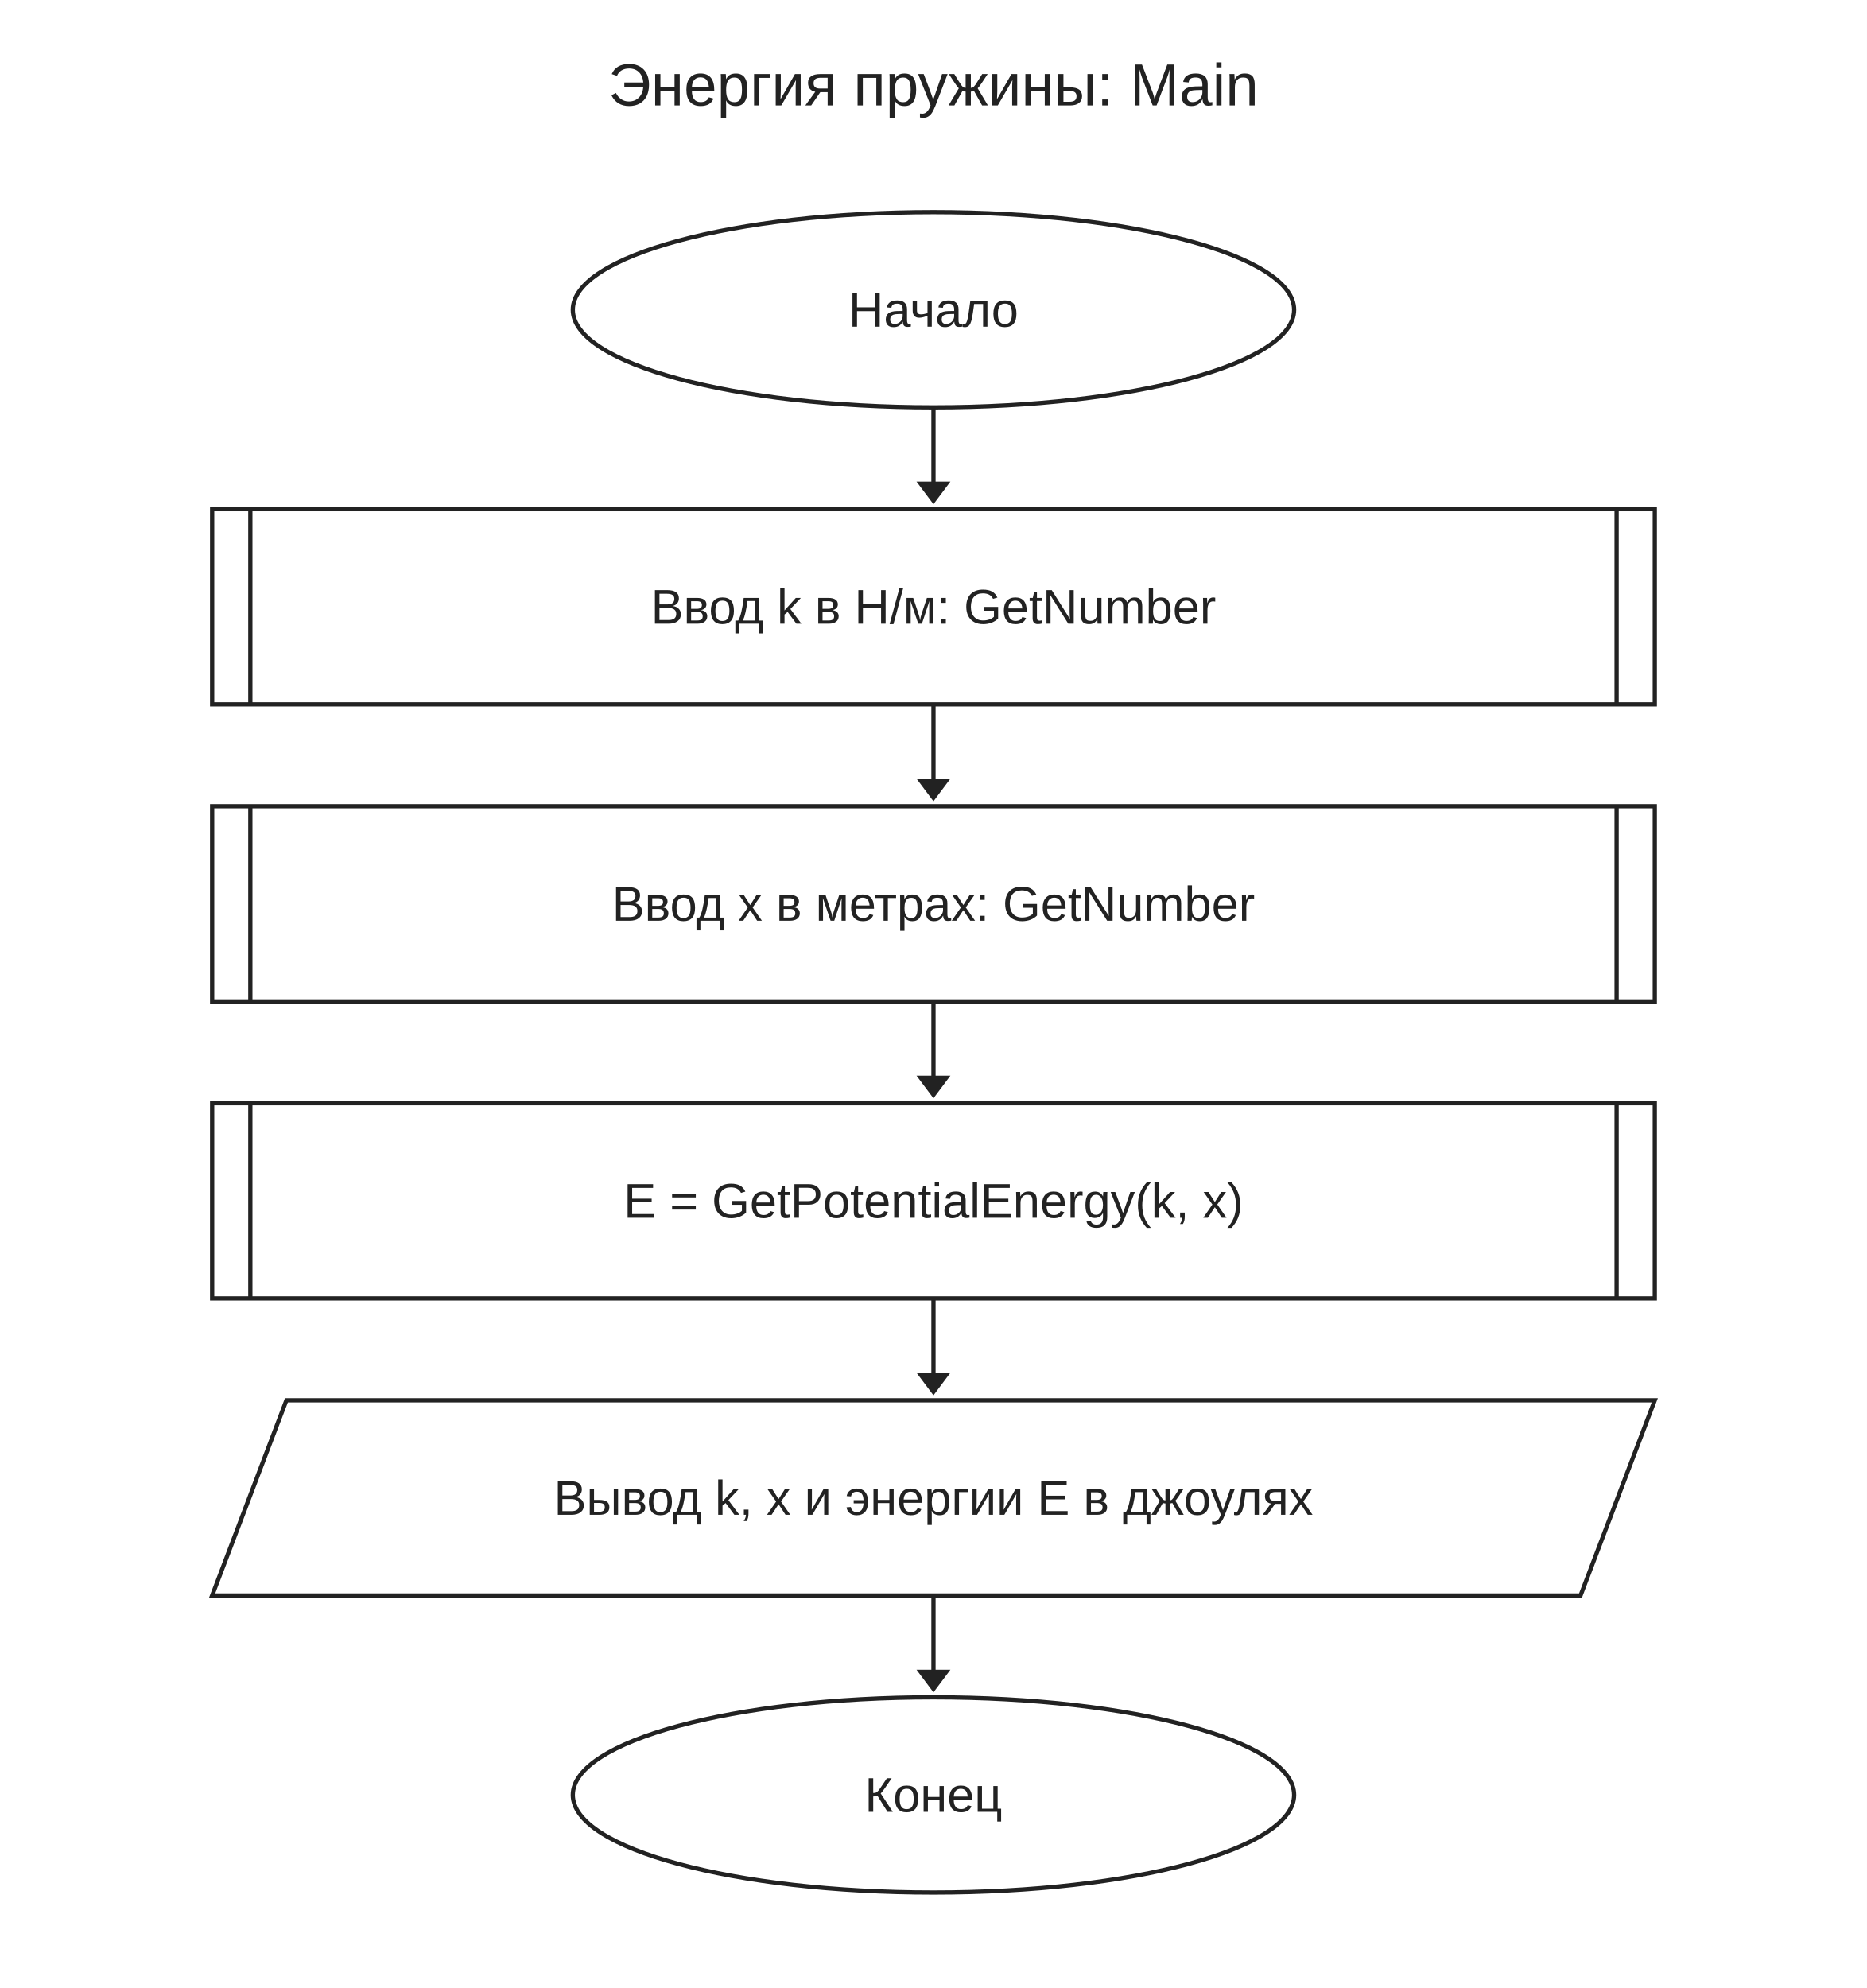
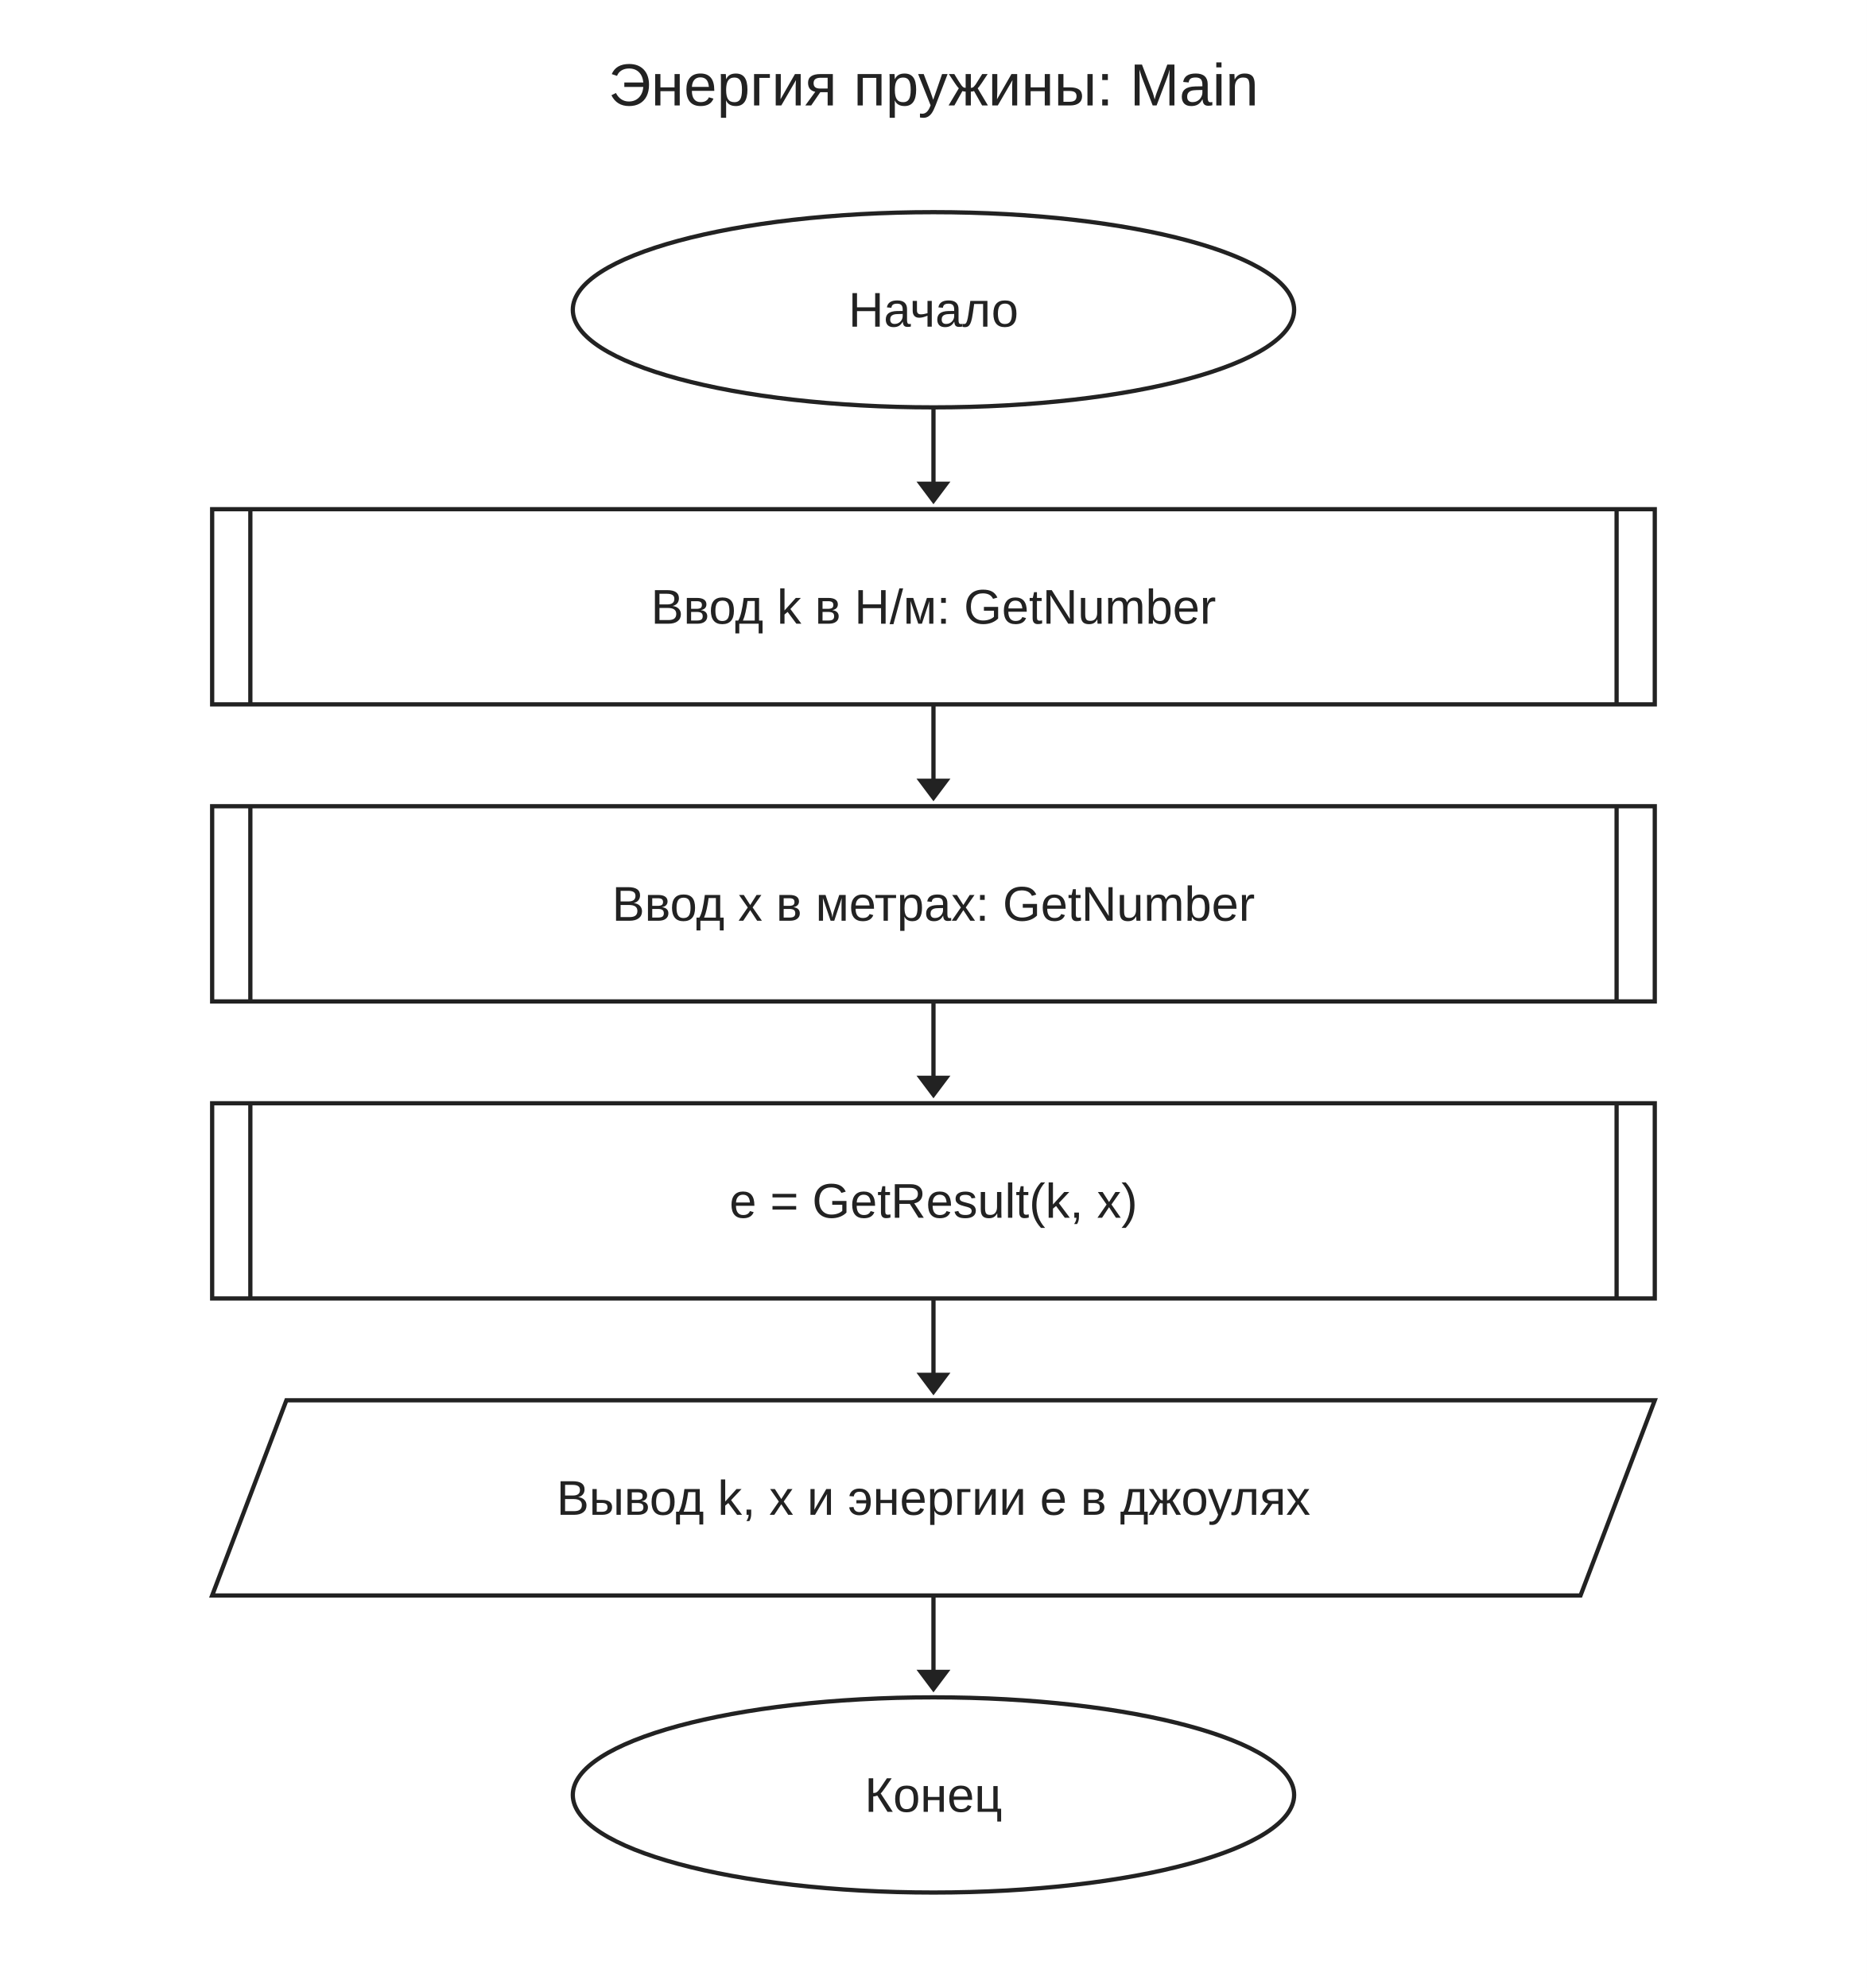
<svg xmlns="http://www.w3.org/2000/svg" width="880" height="937" viewBox="0 0 880 937">
  <rect width="100%" height="100%" fill="white" />
  <g fill="white" stroke="#222222" stroke-width="2">
    <ellipse cx="440.0" cy="146.0" rx="170.0" ry="46.0" />
    <line x1="440.0" y1="192" x2="440.0" y2="234" />
    <polygon fill="#222222" points="434.0,228 446.0,228 440.0,236" />
    <rect x="100.0" y="240" width="680" height="92" />
    <line x1="118.0" y1="240" x2="118.0" y2="332" />
    <line x1="762.0" y1="240" x2="762.0" y2="332" />
    <line x1="440.0" y1="332" x2="440.0" y2="374" />
    <polygon fill="#222222" points="434.0,368 446.0,368 440.0,376" />
    <rect x="100.0" y="380" width="680" height="92" />
    <line x1="118.0" y1="380" x2="118.0" y2="472" />
    <line x1="762.0" y1="380" x2="762.0" y2="472" />
    <line x1="440.0" y1="472" x2="440.0" y2="514" />
    <polygon fill="#222222" points="434.0,508 446.0,508 440.0,516" />
    <rect x="100.0" y="520" width="680" height="92" />
    <line x1="118.0" y1="520" x2="118.0" y2="612" />
    <line x1="762.0" y1="520" x2="762.0" y2="612" />
    <line x1="440.0" y1="612" x2="440.0" y2="654" />
    <polygon fill="#222222" points="434.0,648 446.0,648 440.0,656" />
    <polygon points="135.0,660 780.0,660 745.0,752 100.0,752" />
    <line x1="440.0" y1="752" x2="440.0" y2="794" />
    <polygon fill="#222222" points="434.0,788 446.0,788 440.0,796" />
    <ellipse cx="440.0" cy="846.0" rx="170.0" ry="46.0" />
  </g>
  <g font-family="Arial, sans-serif" font-size="23" fill="#222222">
    <text x="440.0" y="146.0" text-anchor="middle" dominant-baseline="central">Начало</text>
    <text x="440.0" y="286.0" text-anchor="middle" dominant-baseline="central">Ввод k в Н/м: GetNumber</text>
    <text x="440.0" y="426.0" text-anchor="middle" dominant-baseline="central">Ввод x в метрах: GetNumber</text>
-     <text x="440.0" y="566.0" text-anchor="middle" dominant-baseline="central">E = GetPotentialEnergy(k, x)</text>
-     <text x="440.0" y="706.0" text-anchor="middle" dominant-baseline="central">Вывод k, x и энергии E в джоулях</text>
+     <text x="440.0" y="566.0" text-anchor="middle" dominant-baseline="central">e = GetResult(k, x)</text>
+     <text x="440.0" y="706.0" text-anchor="middle" dominant-baseline="central">Вывод k, x и энергии e в джоулях</text>
    <text x="440.0" y="846.0" text-anchor="middle" dominant-baseline="central">Конец</text>
  </g>
  <text x="440.0" y="40" text-anchor="middle" dominant-baseline="central" font-family="Arial, sans-serif" font-size="28" fill="#222222">Энергия пружины: Main</text>
</svg>
